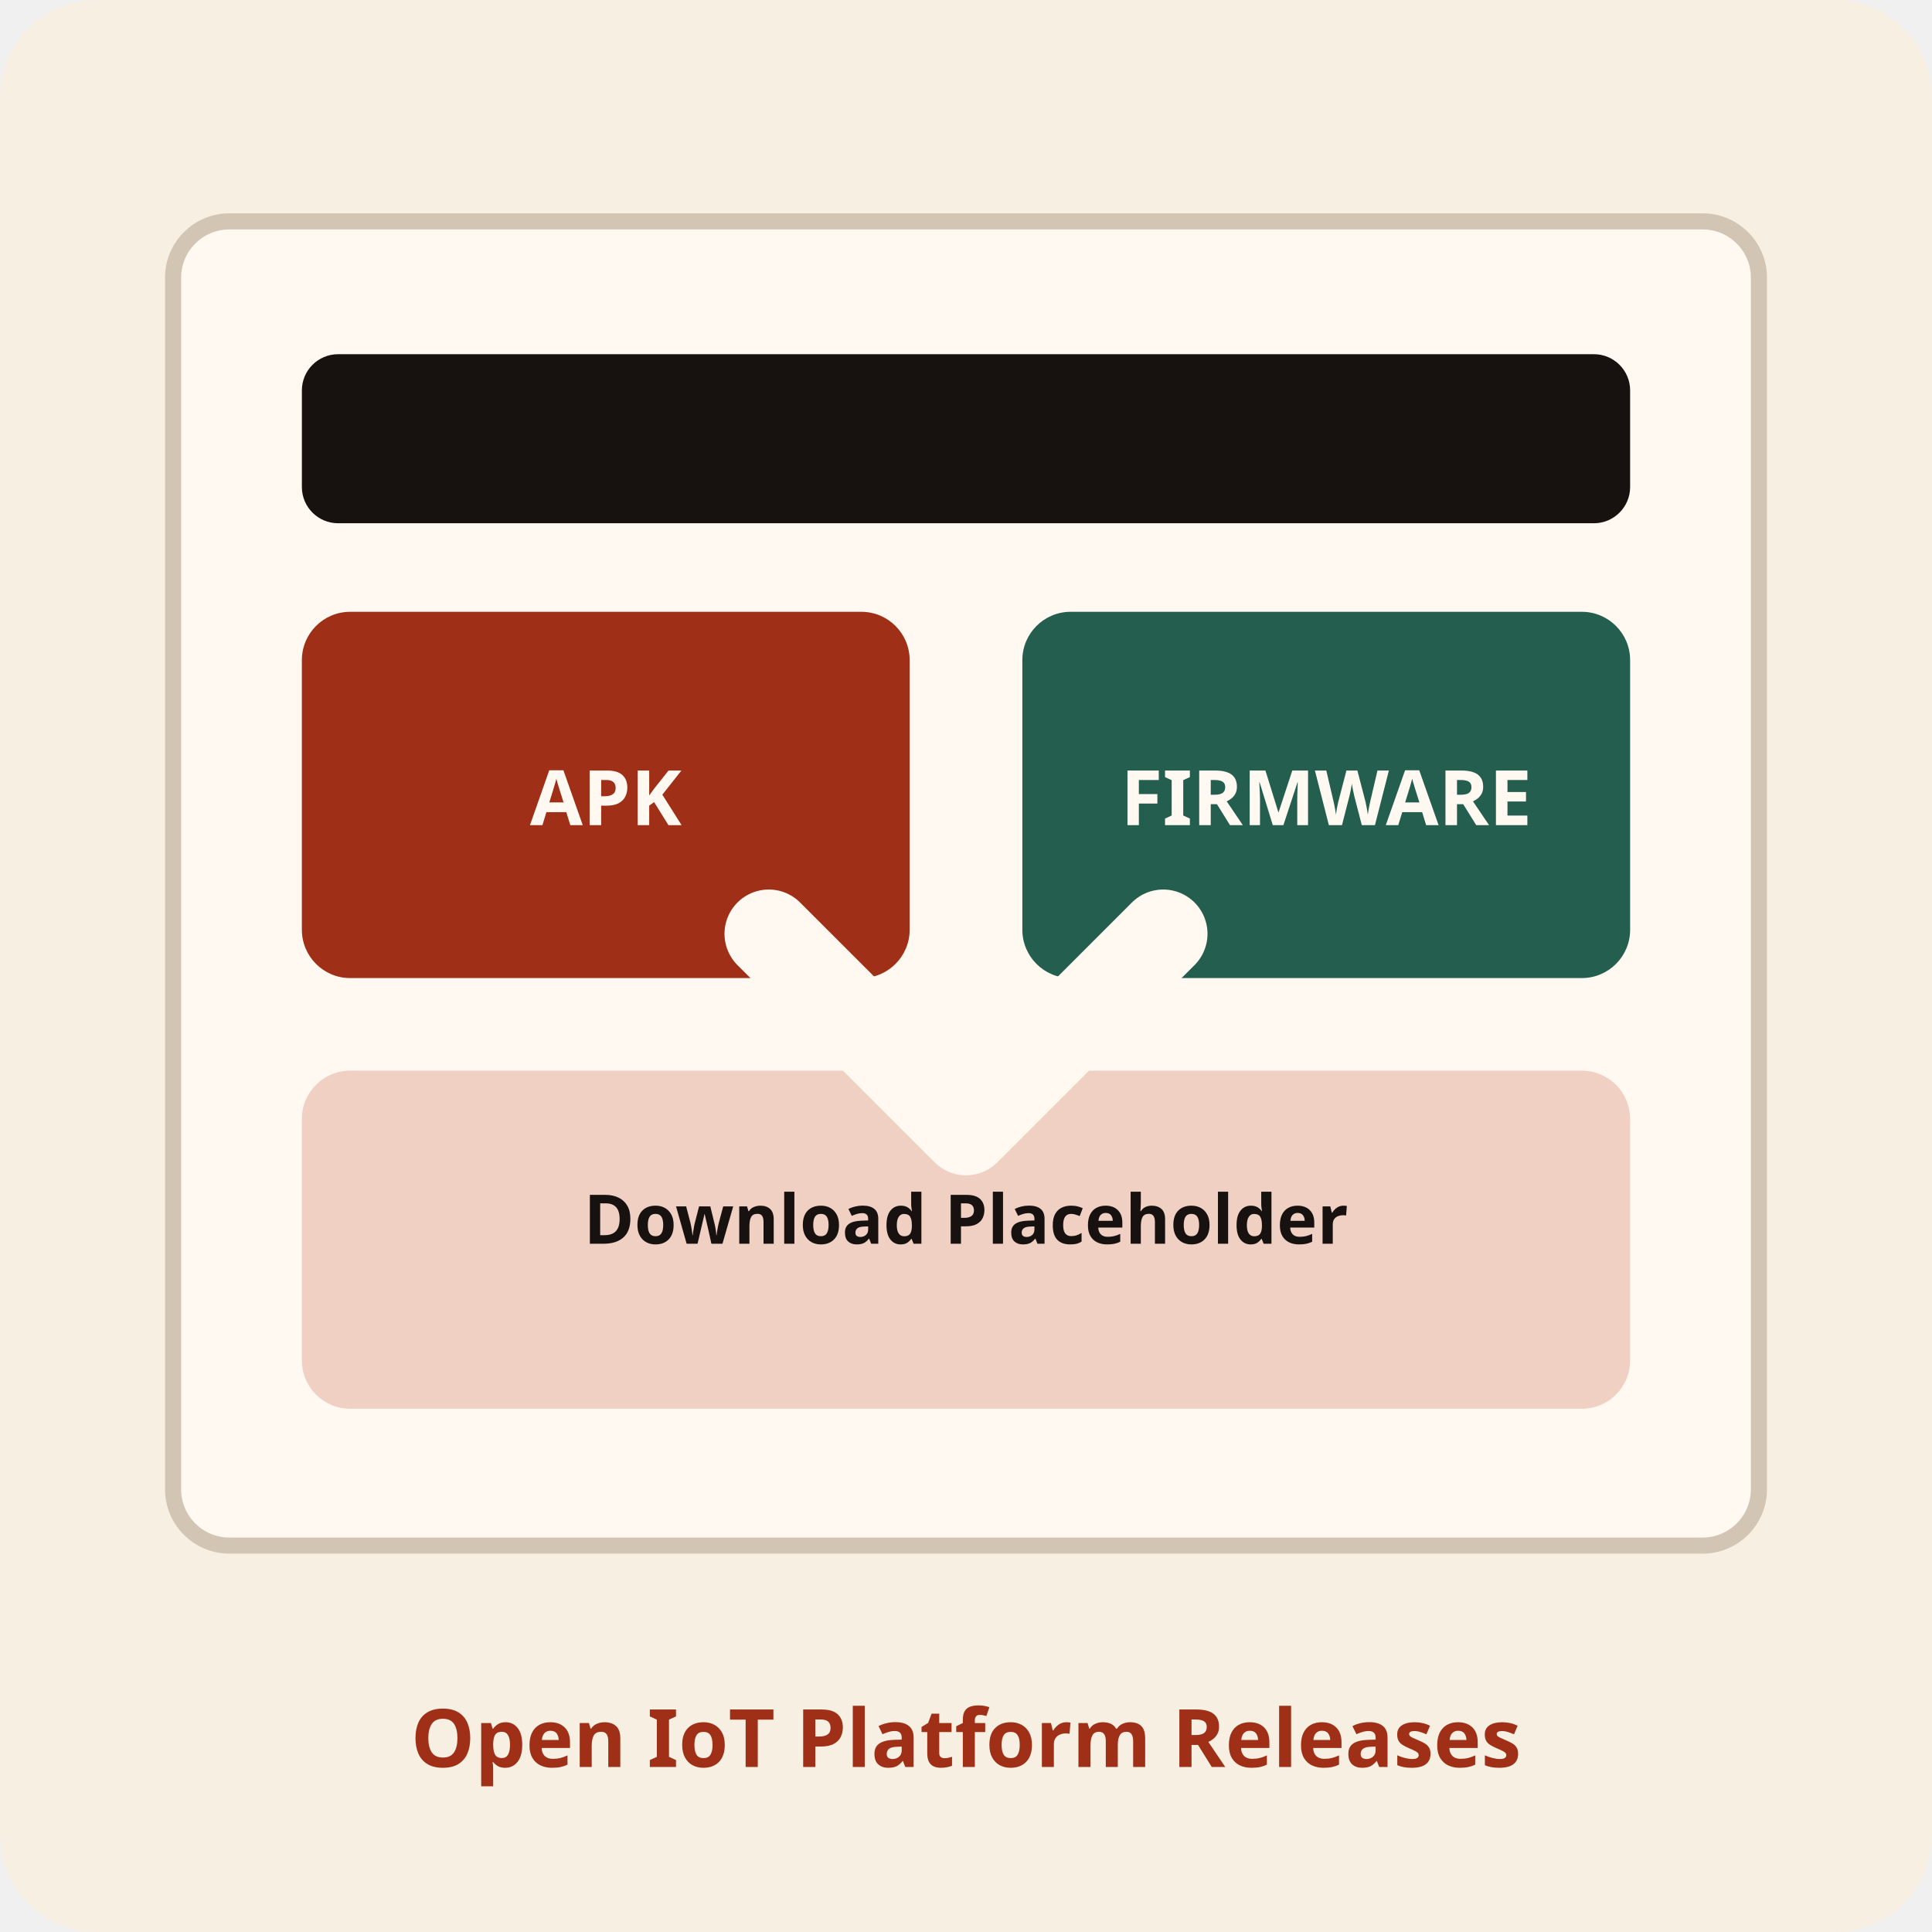
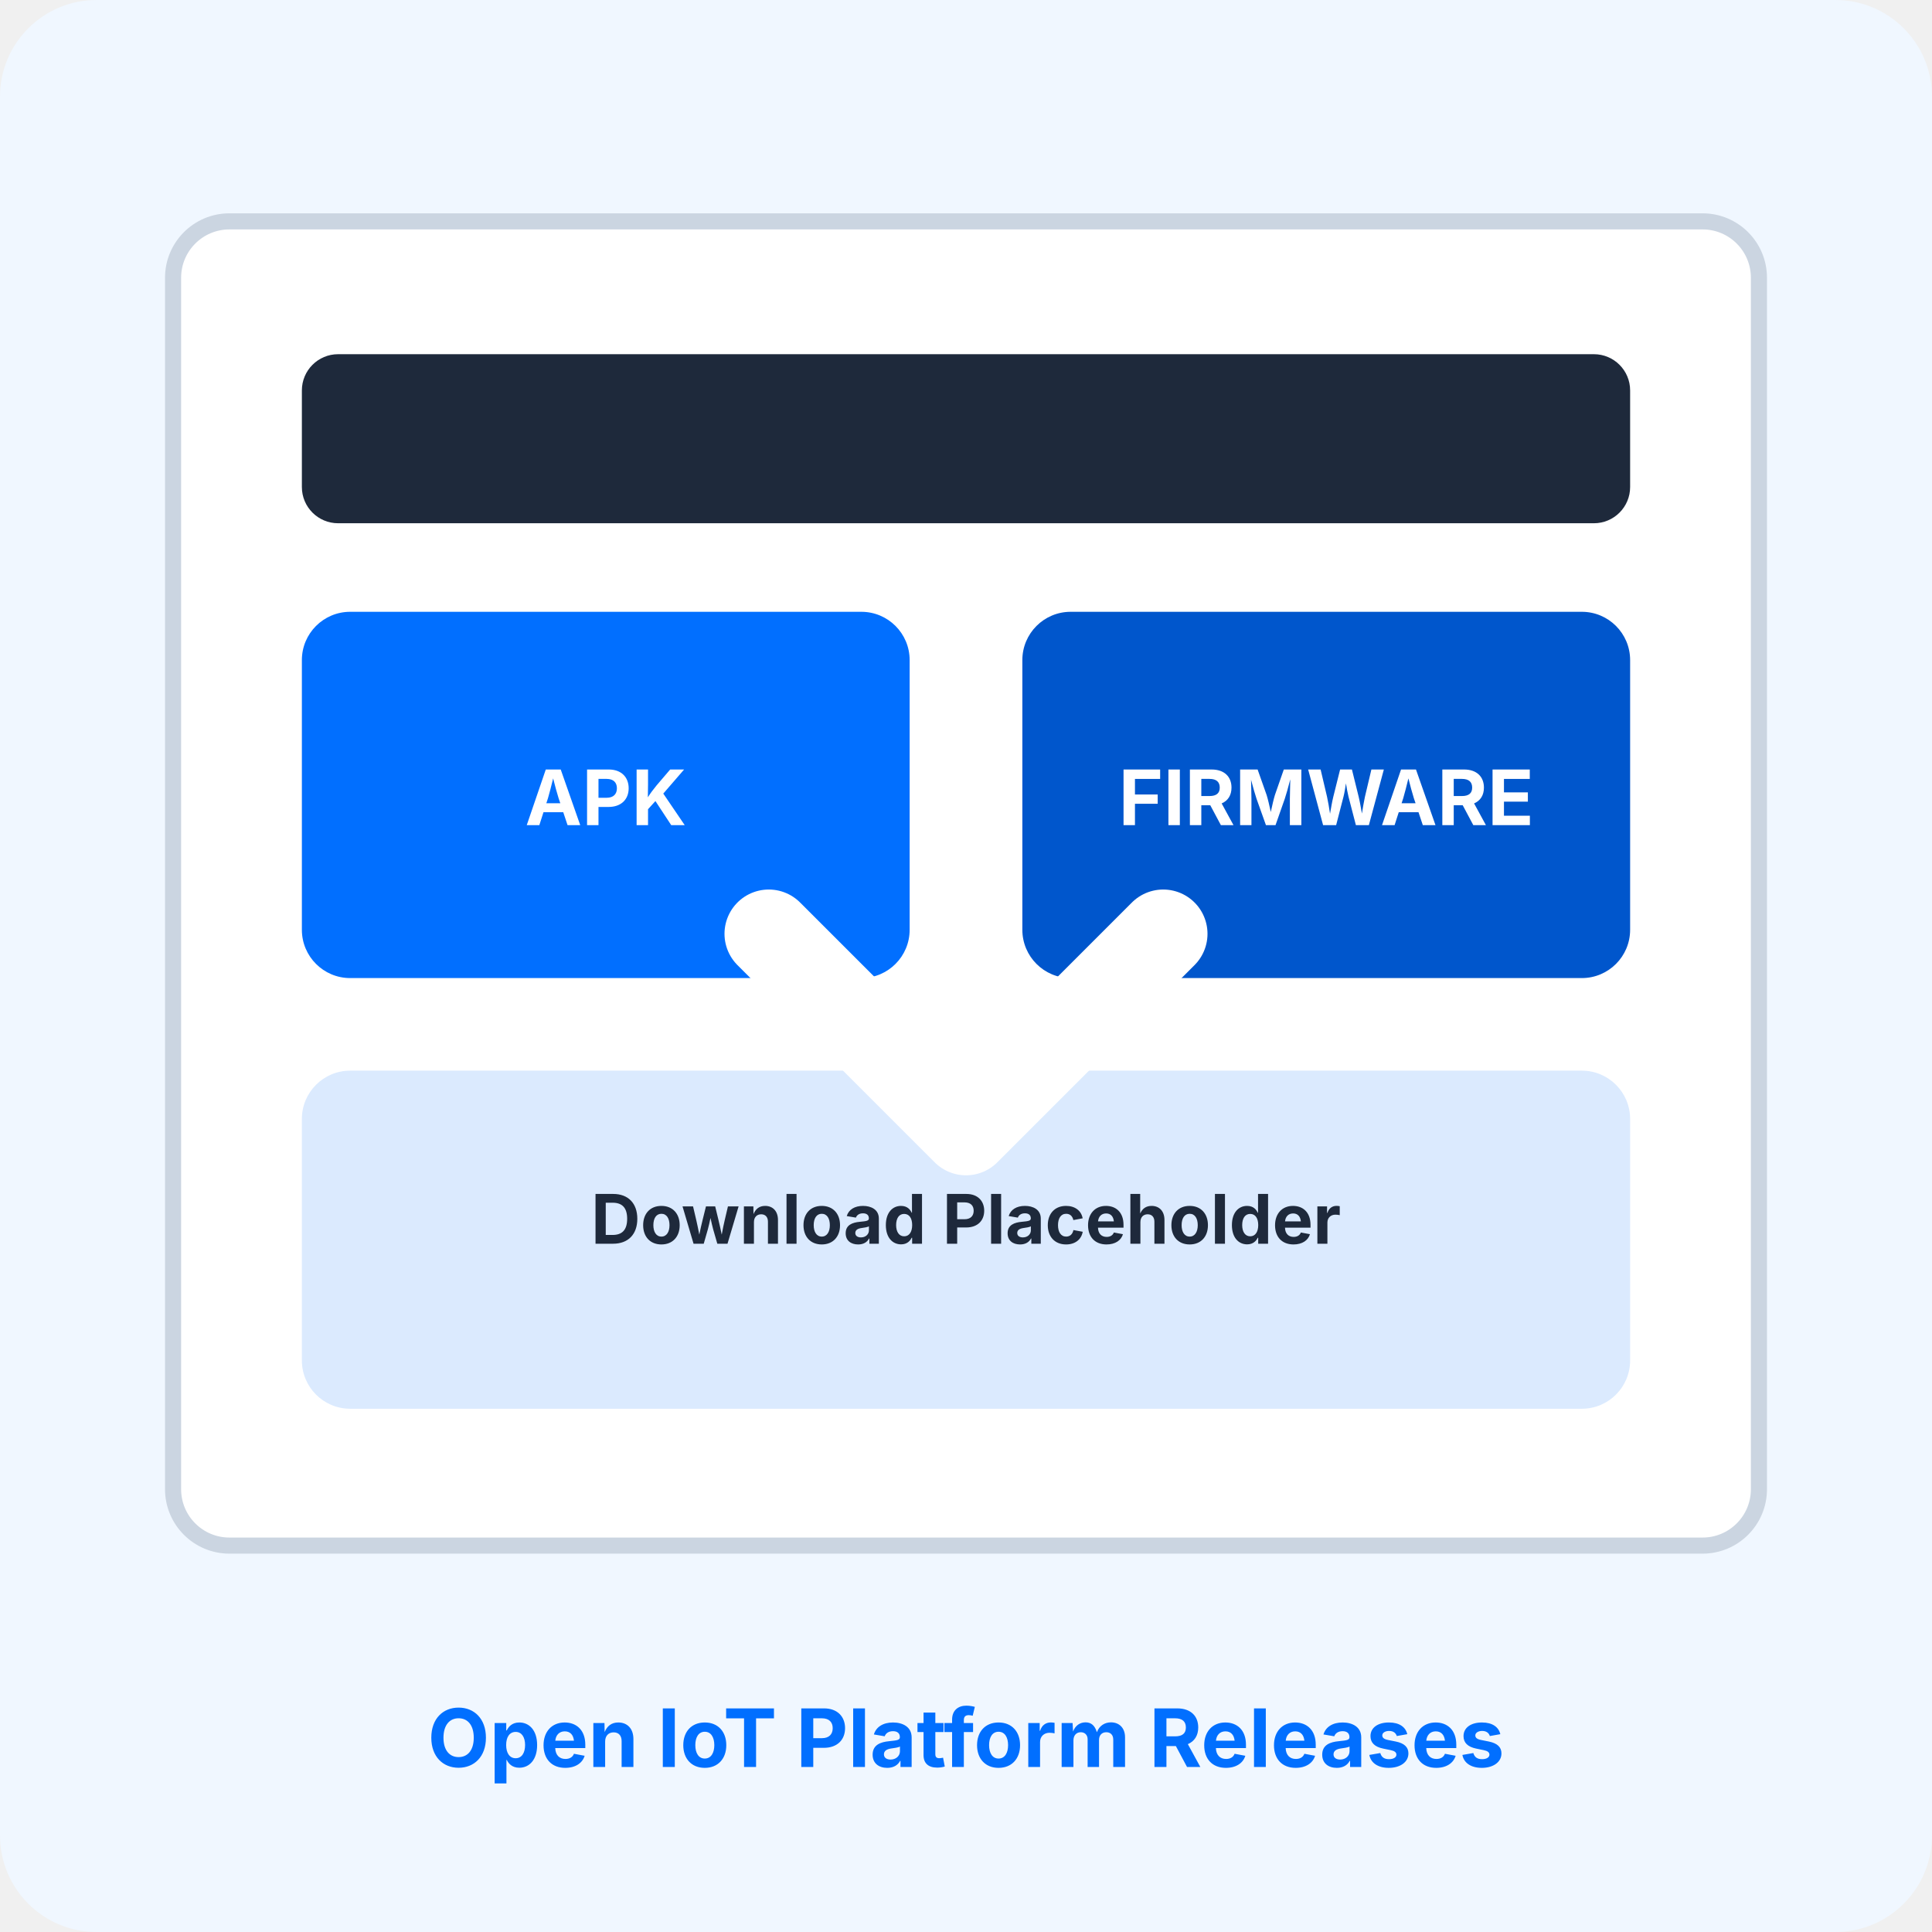
<svg xmlns="http://www.w3.org/2000/svg" width="960" height="960" viewBox="0 0 960 960" fill="none">
-   <rect width="960" height="960" rx="48" fill="#F6EFE2" />
-   <rect x="86" y="110" width="788" height="658" rx="28" fill="#FFF9F1" stroke="#D3C5B4" stroke-width="8" />
-   <rect x="150" y="176" width="660" height="84" rx="18" fill="#17120F" />
-   <rect x="150" y="304" width="302" height="182" rx="24" fill="#9F2F16" />
-   <rect x="508" y="304" width="302" height="182" rx="24" fill="#245E4F" />
-   <rect x="150" y="532" width="660" height="168" rx="24" fill="#F1D0C4" />
-   <path d="M480 350V560" stroke="#FFF9F1" stroke-width="44" stroke-linecap="round" />
-   <path d="M382 464L480 562L578 464" stroke="#FFF9F1" stroke-width="44" stroke-linecap="round" stroke-linejoin="round" />
-   <text x="301" y="410" text-anchor="middle" fill="#FFF9F1" font-family="IBM Plex Sans, sans-serif" font-size="38" font-weight="700">APK</text>
-   <text x="659" y="410" text-anchor="middle" fill="#FFF9F1" font-family="IBM Plex Sans, sans-serif" font-size="38" font-weight="700">FIRMWARE</text>
-   <text x="480" y="618" text-anchor="middle" fill="#17120F" font-family="IBM Plex Sans, sans-serif" font-size="34" font-weight="700">Download Placeholder</text>
-   <text x="480" y="878" text-anchor="middle" fill="#9F2F16" font-family="IBM Plex Sans, sans-serif" font-size="40" font-weight="700">Open IoT Platform Releases</text>
+   <rect width="960" height="960" rx="48" fill="#f0f7ff" />
+   <rect x="86" y="110" width="788" height="658" rx="28" fill="#ffffff" stroke="#cbd5e1" stroke-width="8" />
+   <rect x="150" y="176" width="660" height="84" rx="18" fill="#1e293b" />
+   <rect x="150" y="304" width="302" height="182" rx="24" fill="#016FFF" />
+   <rect x="508" y="304" width="302" height="182" rx="24" fill="#0056cc" />
+   <rect x="150" y="532" width="660" height="168" rx="24" fill="#dbeafe" />
+   <path d="M480 350V560" stroke="#ffffff" stroke-width="44" stroke-linecap="round" />
+   <path d="M382 464L480 562L578 464" stroke="#ffffff" stroke-width="44" stroke-linecap="round" stroke-linejoin="round" />
+   <text x="301" y="410" text-anchor="middle" fill="#ffffff" font-family="Inter, sans-serif" font-size="38" font-weight="700">APK</text>
+   <text x="659" y="410" text-anchor="middle" fill="#ffffff" font-family="Inter, sans-serif" font-size="38" font-weight="700">FIRMWARE</text>
+   <text x="480" y="618" text-anchor="middle" fill="#1e293b" font-family="Inter, sans-serif" font-size="34" font-weight="700">Download Placeholder</text>
+   <text x="480" y="878" text-anchor="middle" fill="#016FFF" font-family="Inter, sans-serif" font-size="40" font-weight="700">Open IoT Platform Releases</text>
</svg>
